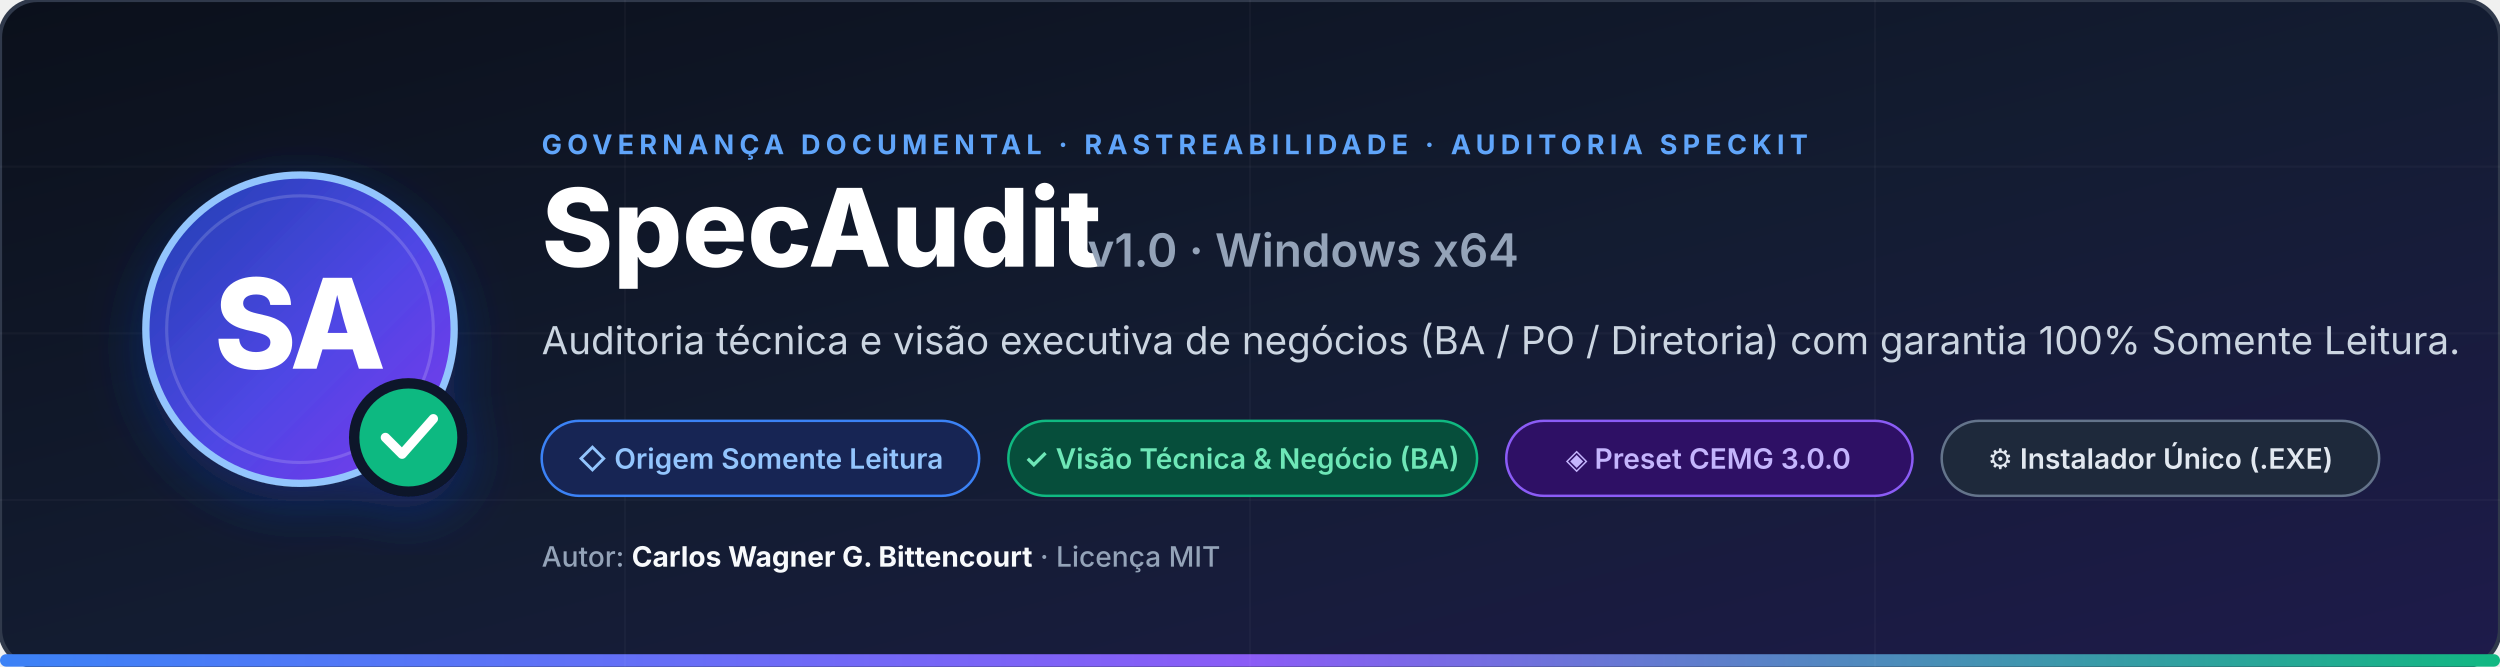
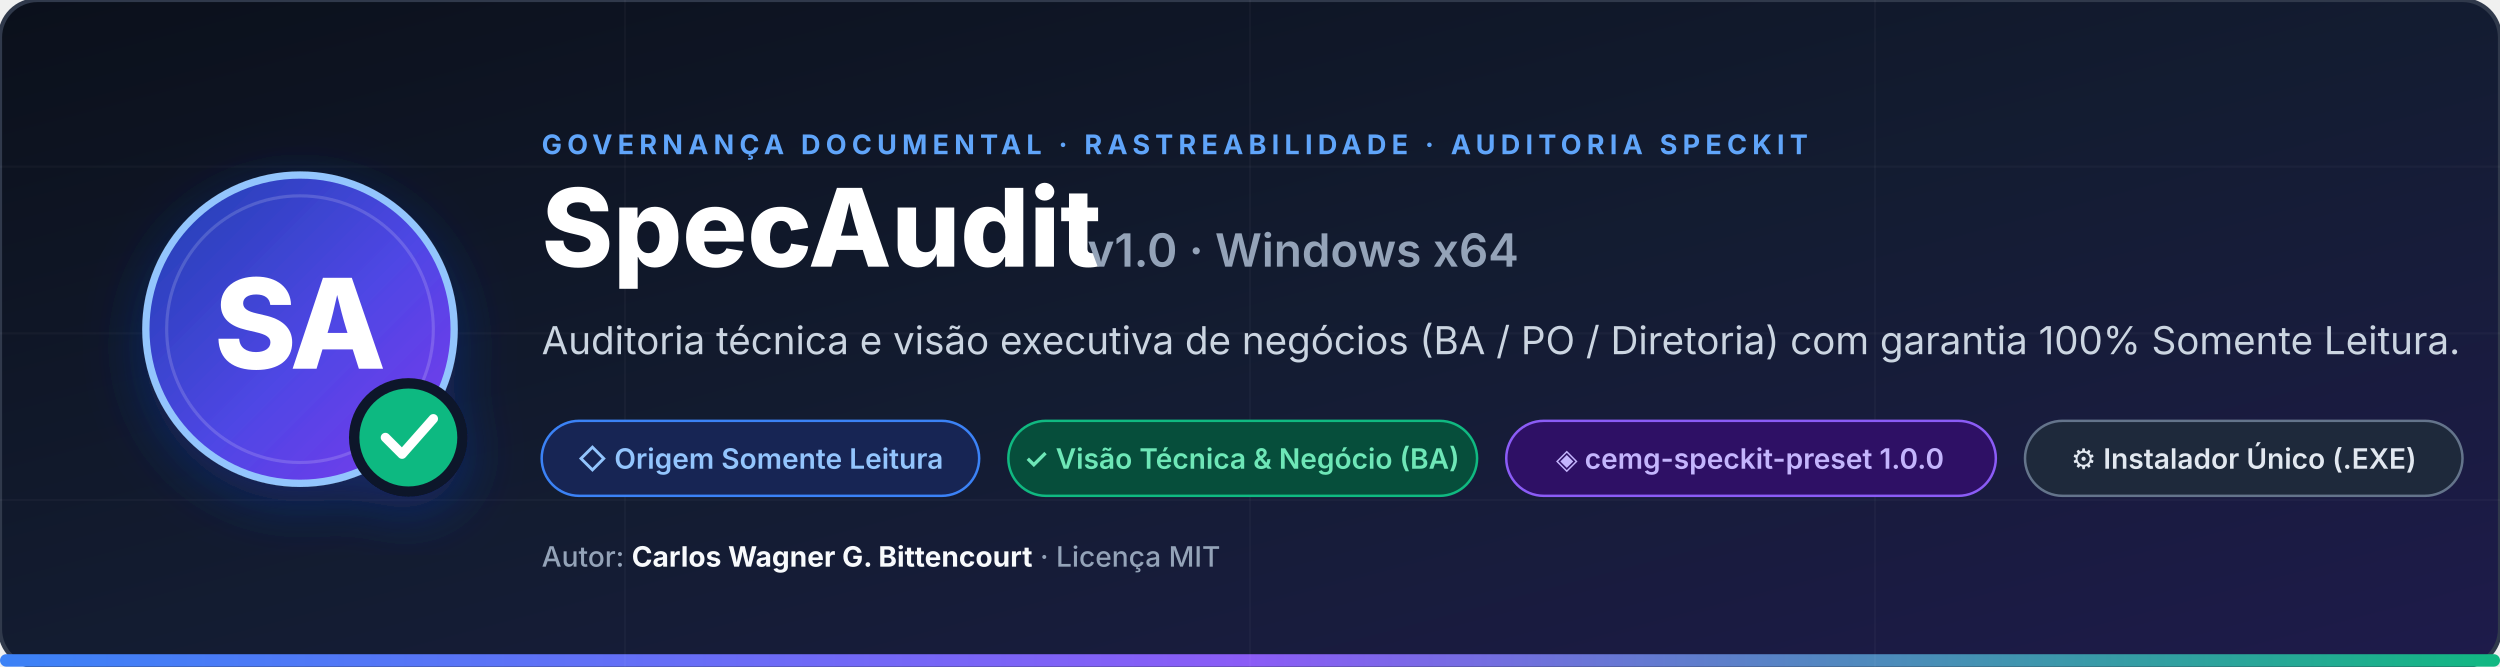
<svg xmlns="http://www.w3.org/2000/svg" viewBox="0 0 1200 320" width="100%" height="100%">
  <defs>
    <linearGradient id="bgGrad" x1="0%" y1="0%" x2="100%" y2="100%">
      <stop offset="0%" stop-color="#0b101b" />
      <stop offset="50%" stop-color="#131c31" />
      <stop offset="100%" stop-color="#1e1b4b" />
    </linearGradient>
    <linearGradient id="saGrad" x1="0%" y1="0%" x2="100%" y2="100%">
      <stop offset="0%" stop-color="#1e40af" />
      <stop offset="55%" stop-color="#4f46e5" />
      <stop offset="100%" stop-color="#7c3aed" />
    </linearGradient>
    <linearGradient id="accentLine" x1="0%" y1="0%" x2="100%" y2="0%">
      <stop offset="0%" stop-color="#3b82f6" />
      <stop offset="50%" stop-color="#8b5cf6" />
      <stop offset="100%" stop-color="#10b981" />
    </linearGradient>
    <filter id="glow" x="-20%" y="-20%" width="140%" height="140%">
      <feDropShadow dx="0" dy="8" stdDeviation="14" flood-color="#1e40af" flood-opacity="0.45" />
    </filter>
  </defs>
  <rect width="1200" height="320" rx="18" fill="url(#bgGrad)" stroke="#30394b" stroke-width="2" />
  <rect x="0" y="314" width="1200" height="6" rx="3" fill="url(#accentLine)" />
  <g stroke="#ffffff" stroke-opacity="0.03" stroke-width="1">
    <line x1="0" y1="80" x2="1200" y2="80" />
    <line x1="0" y1="160" x2="1200" y2="160" />
    <line x1="0" y1="240" x2="1200" y2="240" />
    <line x1="300" y1="0" x2="300" y2="320" />
    <line x1="600" y1="0" x2="600" y2="320" />
    <line x1="900" y1="0" x2="900" y2="320" />
  </g>
  <g transform="translate(64, 78)" filter="url(#glow)">
    <circle cx="80" cy="80" r="74" fill="url(#saGrad)" stroke="#93c5fd" stroke-width="3.5" />
    <circle cx="80" cy="80" r="64" fill="none" stroke="#ffffff" stroke-opacity="0.16" stroke-width="1.5" />
    <text x="80" y="99" font-family="Segoe UI, Inter, Arial, sans-serif" font-size="60" font-weight="800" fill="#ffffff" text-anchor="middle" letter-spacing="-2">SA</text>
    <circle cx="132" cy="132" r="26" fill="#10b981" stroke="#0f172a" stroke-width="5" />
    <path d="M121 132 L129 140 L144 123" fill="none" stroke="#ffffff" stroke-width="4.5" stroke-linecap="round" stroke-linejoin="round" />
  </g>
  <g transform="translate(260, 74)">
    <text x="0" y="0" font-family="Segoe UI, Inter, Arial, sans-serif" font-size="13" font-weight="700" fill="#60a5fa" letter-spacing="2.5">GOVERNANÇA DOCUMENTAL · RASTREABILIDADE · AUDITORIA SPECKIT</text>
    <text x="0" y="54" font-family="Segoe UI, Inter, Arial, sans-serif" font-size="52" font-weight="800" fill="#ffffff">SpecAudit</text>
    <text x="262" y="54" font-family="Segoe UI, Inter, Arial, sans-serif" font-size="22" font-weight="600" fill="#94a3b8">v1.0 · Windows x64</text>
    <text x="0" y="96" font-family="Segoe UI, Inter, Arial, sans-serif" font-size="18.5" font-weight="400" fill="#cbd5e1">Auditoria técnica e visão executiva de negócios (BA / PO / Diretoria) com garantia 100% Somente Leitura.</text>
    <g transform="translate(0, 128)">
      <rect x="0" y="0" width="210" height="36" rx="18" fill="#172554" stroke="#3b82f6" stroke-width="1.2" />
      <text x="105" y="23" font-family="Segoe UI, Inter, Arial, sans-serif" font-size="13.5" font-weight="600" fill="#93c5fd" text-anchor="middle">◇ Origem Somente Leitura</text>
      <rect x="224" y="0" width="225" height="36" rx="18" fill="#064e3b" stroke="#10b981" stroke-width="1.2" />
      <text x="336" y="23" font-family="Segoe UI, Inter, Arial, sans-serif" font-size="13.5" font-weight="600" fill="#6ee7b7" text-anchor="middle">✓ Visão Técnica &amp; Negócio (BA)</text>
-       <rect x="463" y="0" width="195" height="36" rx="18" fill="#2e1065" stroke="#8b5cf6" stroke-width="1.2" />
-       <text x="560" y="23" font-family="Segoe UI, Inter, Arial, sans-serif" font-size="13.5" font-weight="600" fill="#c4b5fd" text-anchor="middle">◈ Preset CEMG 3.0.0</text>
-       <rect x="672" y="0" width="210" height="36" rx="18" fill="#1e293b" stroke="#64748b" stroke-width="1.2" />
-       <text x="777" y="23" font-family="Segoe UI, Inter, Arial, sans-serif" font-size="13.5" font-weight="600" fill="#e2e8f0" text-anchor="middle">⚙ Instalador Único (.EXE)</text>
+       <rect x="463" y="0" width="235" height="36" rx="18" fill="#2e1065" stroke="#8b5cf6" stroke-width="1.2" />
+       <text x="580" y="23" font-family="Segoe UI, Inter, Arial, sans-serif" font-size="13.5" font-weight="600" fill="#c4b5fd" text-anchor="middle">◈ cemg-speckit-preset 1.0.0</text>
+       <rect x="712" y="0" width="210" height="36" rx="18" fill="#1e293b" stroke="#64748b" stroke-width="1.2" />
+       <text x="817" y="23" font-family="Segoe UI, Inter, Arial, sans-serif" font-size="13.5" font-weight="600" fill="#e2e8f0" text-anchor="middle">⚙ Instalador Único (.EXE)</text>
    </g>
    <text x="0" y="198" font-family="Segoe UI, Inter, Arial, sans-serif" font-size="13.5" font-weight="500" fill="#94a3b8">Autor: <tspan fill="#f8fafc" font-weight="700">Carlos Wagner G. Bittencourt</tspan> · Licença MIT</text>
  </g>
</svg>
